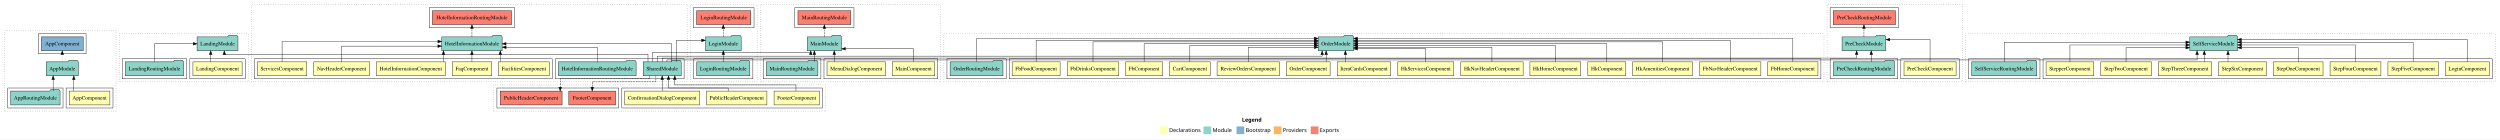
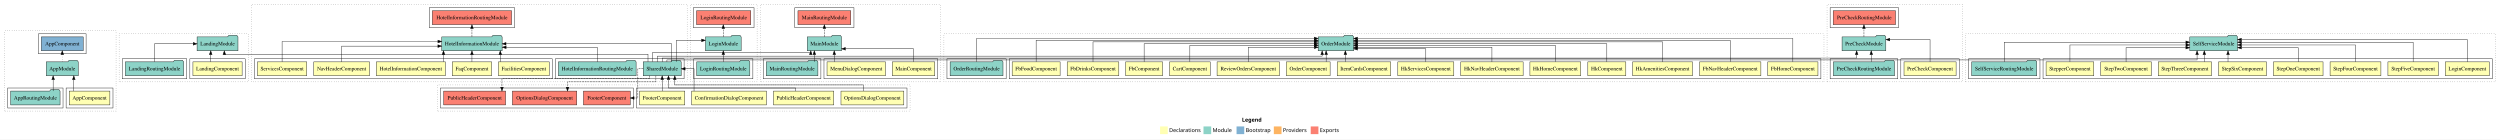
<svg xmlns="http://www.w3.org/2000/svg" width="6505pt" height="363pt" viewBox="0.00 0.00 6505.00 363.00">
  <g id="graph0" class="graph" transform="scale(1 1) rotate(0) translate(4 359)">
    <polygon fill="white" stroke="transparent" points="-4,4 -4,-359 6501,-359 6501,4 -4,4" />
    <text text-anchor="start" x="3227.51" y="-42.4" font-family="sans-serif" font-weight="bold" font-size="14.00">Legend</text>
    <polygon fill="#ffffb3" stroke="transparent" points="3014.5,-10 3014.5,-30 3034.5,-30 3034.5,-10 3014.5,-10" />
    <text text-anchor="start" x="3038.13" y="-15.4" font-family="sans-serif" font-size="14.00">  Declarations</text>
    <polygon fill="#8dd3c7" stroke="transparent" points="3127.5,-10 3127.5,-30 3147.5,-30 3147.5,-10 3127.5,-10" />
    <text text-anchor="start" x="3151.23" y="-15.4" font-family="sans-serif" font-size="14.00">  Module</text>
    <polygon fill="#80b1d3" stroke="transparent" points="3213.5,-10 3213.5,-30 3233.5,-30 3233.5,-10 3213.5,-10" />
    <text text-anchor="start" x="3237.28" y="-15.4" font-family="sans-serif" font-size="14.00">  Bootstrap</text>
    <polygon fill="#fdb462" stroke="transparent" points="3310.5,-10 3310.5,-30 3330.5,-30 3330.5,-10 3310.5,-10" />
    <text text-anchor="start" x="3334.17" y="-15.4" font-family="sans-serif" font-size="14.00">  Providers</text>
    <polygon fill="#fb8072" stroke="transparent" points="3406.5,-10 3406.5,-30 3426.5,-30 3426.5,-10 3406.5,-10" />
    <text text-anchor="start" x="3430.23" y="-15.4" font-family="sans-serif" font-size="14.00">  Exports</text>
    <g id="clust1" class="cluster">
      <polygon fill="none" stroke="black" stroke-dasharray="1,5" points="8,-70 8,-279 298,-279 298,-70 8,-70" />
    </g>
    <g id="clust2" class="cluster">
      <polygon fill="none" stroke="black" points="168,-78 168,-130 290,-130 290,-78 168,-78" />
    </g>
    <g id="clust4" class="cluster">
      <polygon fill="none" stroke="black" points="16,-78 16,-130 160,-130 160,-78 16,-78" />
    </g>
    <g id="clust6" class="cluster">
      <polygon fill="none" stroke="black" points="96,-219 96,-271 220,-271 220,-219 96,-219" />
    </g>
    <g id="clust14" class="cluster">
      <polygon fill="none" stroke="black" stroke-dasharray="1,5" points="650,-146 650,-347 1784,-347 1784,-146 650,-146" />
    </g>
    <g id="clust15" class="cluster">
      <polygon fill="none" stroke="black" points="658,-154 658,-206 1433,-206 1433,-154 658,-154" />
    </g>
    <g id="clust21" class="cluster">
      <polygon fill="none" stroke="black" points="1441,-154 1441,-206 1776,-206 1776,-154 1441,-154" />
    </g>
    <g id="clust22" class="cluster">
      <polygon fill="none" stroke="black" points="1113,-287 1113,-339 1335,-339 1335,-287 1113,-287" />
    </g>
    <g id="clust31" class="cluster">
      <polygon fill="none" stroke="black" stroke-dasharray="1,5" points="306,-146 306,-271 642,-271 642,-146 306,-146" />
    </g>
    <g id="clust32" class="cluster">
      <polygon fill="none" stroke="black" points="490,-154 490,-206 634,-206 634,-154 490,-154" />
    </g>
    <g id="clust34" class="cluster">
      <polygon fill="none" stroke="black" points="314,-154 314,-206 482,-206 482,-154 314,-154" />
    </g>
    <g id="clust44" class="cluster">
      <polygon fill="none" stroke="black" stroke-dasharray="1,5" points="1792,-146 1792,-347 1966,-347 1966,-146 1792,-146" />
    </g>
    <g id="clust46" class="cluster">
      <polygon fill="none" stroke="black" points="1801,-154 1801,-206 1955,-206 1955,-154 1801,-154" />
    </g>
    <g id="clust47" class="cluster">
      <polygon fill="none" stroke="black" points="1800,-287 1800,-339 1958,-339 1958,-287 1800,-287" />
    </g>
    <g id="clust56" class="cluster">
      <polygon fill="none" stroke="black" stroke-dasharray="1,5" points="1974,-146 1974,-347 2444,-347 2444,-146 1974,-146" />
    </g>
    <g id="clust57" class="cluster">
      <polygon fill="none" stroke="black" points="2140,-154 2140,-206 2436,-206 2436,-154 2140,-154" />
    </g>
    <g id="clust60" class="cluster">
      <polygon fill="none" stroke="black" points="1982,-154 1982,-206 2132,-206 2132,-154 1982,-154" />
    </g>
    <g id="clust61" class="cluster">
      <polygon fill="none" stroke="black" points="2064,-287 2064,-339 2218,-339 2218,-287 2064,-287" />
    </g>
    <g id="clust76" class="cluster">
      <polygon fill="none" stroke="black" stroke-dasharray="1,5" points="2452,-146 2452,-271 4742,-271 4742,-146 2452,-146" />
    </g>
    <g id="clust77" class="cluster">
      <polygon fill="none" stroke="black" points="2622,-154 2622,-206 4734,-206 4734,-154 2622,-154" />
    </g>
    <g id="clust92" class="cluster">
      <polygon fill="none" stroke="black" points="2460,-154 2460,-206 2614,-206 2614,-154 2460,-154" />
    </g>
    <g id="clust102" class="cluster">
      <polygon fill="none" stroke="black" stroke-dasharray="1,5" points="4750,-146 4750,-347 5102,-347 5102,-146 4750,-146" />
    </g>
    <g id="clust103" class="cluster">
      <polygon fill="none" stroke="black" points="4942,-154 4942,-206 5094,-206 5094,-154 4942,-154" />
    </g>
    <g id="clust105" class="cluster">
      <polygon fill="none" stroke="black" points="4758,-154 4758,-206 4934,-206 4934,-154 4758,-154" />
    </g>
    <g id="clust106" class="cluster">
      <polygon fill="none" stroke="black" points="4758,-287 4758,-339 4936,-339 4936,-287 4758,-287" />
    </g>
    <g id="clust115" class="cluster">
      <polygon fill="none" stroke="black" stroke-dasharray="1,5" points="5110,-146 5110,-271 6489,-271 6489,-146 5110,-146" />
    </g>
    <g id="clust116" class="cluster">
      <polygon fill="none" stroke="black" points="5312,-154 5312,-206 6481,-206 6481,-154 5312,-154" />
    </g>
    <g id="clust125" class="cluster">
      <polygon fill="none" stroke="black" points="5118,-154 5118,-206 5304,-206 5304,-154 5118,-154" />
    </g>
    <g id="clust135" class="cluster">
-       <polygon fill="none" stroke="black" stroke-dasharray="1,5" points="1281,-70 1281,-138 2144,-138 2144,-70 1281,-70" />
+       <polygon fill="none" stroke="black" stroke-dasharray="1,5" points="1134,-70 1134,-138 2364,-138 2364,-70 1134,-70" />
    </g>
    <g id="clust136" class="cluster">
-       <polygon fill="none" stroke="black" points="1614,-78 1614,-130 2136,-130 2136,-78 1614,-78" />
-     </g>
-     <g id="clust141" class="cluster">
-       <polygon fill="none" stroke="black" points="1289,-78 1289,-130 1606,-130 1606,-78 1289,-78" />
+       <polygon fill="none" stroke="black" points="1652,-78 1652,-130 2356,-130 2356,-78 1652,-78" />
+     </g>
+     <g id="clust142" class="cluster">
+       <polygon fill="none" stroke="black" points="1142,-78 1142,-130 1644,-130 1644,-78 1142,-78" />
    </g>
    <g id="node1" class="node">
      <polygon fill="#ffffb3" stroke="black" points="281.94,-122 176.06,-122 176.06,-86 281.94,-86 281.94,-122" />
      <text text-anchor="middle" x="229" y="-99.8" font-family="Times,serif" font-size="14.00">AppComponent</text>
    </g>
    <g id="node2" class="node">
      <polygon fill="#8dd3c7" stroke="black" points="199.66,-198 196.66,-202 175.66,-202 172.66,-198 116.34,-198 116.34,-162 199.66,-162 199.66,-198" />
      <text text-anchor="middle" x="158" y="-175.8" font-family="Times,serif" font-size="14.00">AppModule</text>
    </g>
    <g id="edge1" class="edge">
      <path fill="none" stroke="black" d="M188.05,-122.01C188.05,-122.01 188.05,-151.85 188.05,-151.85" />
      <polygon fill="black" stroke="black" points="184.55,-151.85 188.05,-161.85 191.55,-151.85 184.55,-151.85" />
    </g>
    <g id="node4" class="node">
      <polygon fill="#80b1d3" stroke="black" points="212.44,-263 103.56,-263 103.56,-227 212.44,-227 212.44,-263" />
      <text text-anchor="middle" x="158" y="-240.8" font-family="Times,serif" font-size="14.00">AppComponent </text>
    </g>
    <g id="edge3" class="edge">
      <path fill="none" stroke="black" stroke-dasharray="1,5" d="M158,-198.11C158,-198.11 158,-216.99 158,-216.99" />
      <polygon fill="black" stroke="black" points="154.5,-216.99 158,-226.99 161.5,-216.99 154.5,-216.99" />
    </g>
    <g id="node3" class="node">
      <polygon fill="#8dd3c7" stroke="black" points="152.27,-122 149.27,-126 128.27,-126 125.27,-122 23.73,-122 23.73,-86 152.27,-86 152.27,-122" />
      <text text-anchor="middle" x="88" y="-99.8" font-family="Times,serif" font-size="14.00">AppRoutingModule</text>
    </g>
    <g id="edge2" class="edge">
      <path fill="none" stroke="black" d="M134.28,-122.01C134.28,-122.01 134.28,-151.85 134.28,-151.85" />
      <polygon fill="black" stroke="black" points="130.78,-151.85 134.28,-161.85 137.78,-151.85 130.78,-151.85" />
    </g>
    <g id="node5" class="node">
      <polygon fill="#ffffb3" stroke="black" points="1425.16,-198 1292.84,-198 1292.84,-162 1425.16,-162 1425.16,-198" />
      <text text-anchor="middle" x="1359" y="-175.8" font-family="Times,serif" font-size="14.00">FacilitiesComponent</text>
    </g>
    <g id="node10" class="node">
      <polygon fill="#8dd3c7" stroke="black" points="1302.52,-263 1299.52,-267 1278.52,-267 1275.52,-263 1145.48,-263 1145.48,-227 1302.52,-227 1302.52,-263" />
      <text text-anchor="middle" x="1224" y="-240.8" font-family="Times,serif" font-size="14.00">HotelInformationModule</text>
    </g>
    <g id="edge4" class="edge">
      <path fill="none" stroke="black" d="M1297.72,-198.11C1297.72,-198.11 1297.72,-216.99 1297.72,-216.99" />
      <polygon fill="black" stroke="black" points="1294.22,-216.99 1297.72,-226.99 1301.22,-216.99 1294.22,-216.99" />
    </g>
    <g id="node6" class="node">
      <polygon fill="#ffffb3" stroke="black" points="1275.33,-198 1172.67,-198 1172.67,-162 1275.33,-162 1275.33,-198" />
      <text text-anchor="middle" x="1224" y="-175.8" font-family="Times,serif" font-size="14.00">FaqComponent</text>
    </g>
    <g id="edge5" class="edge">
      <path fill="none" stroke="black" d="M1224,-198.11C1224,-198.11 1224,-216.99 1224,-216.99" />
      <polygon fill="black" stroke="black" points="1220.5,-216.99 1224,-226.99 1227.5,-216.99 1220.5,-216.99" />
    </g>
    <g id="node7" class="node">
      <polygon fill="#ffffb3" stroke="black" points="1154.8,-198 975.2,-198 975.2,-162 1154.8,-162 1154.8,-198" />
      <text text-anchor="middle" x="1065" y="-175.8" font-family="Times,serif" font-size="14.00">HotelInformationComponent</text>
    </g>
    <g id="edge6" class="edge">
      <path fill="none" stroke="black" d="M1149.95,-198.11C1149.95,-198.11 1149.95,-216.99 1149.95,-216.99" />
      <polygon fill="black" stroke="black" points="1146.45,-216.99 1149.95,-226.99 1153.45,-216.99 1146.45,-216.99" />
    </g>
    <g id="node8" class="node">
      <polygon fill="#ffffb3" stroke="black" points="957.56,-198 812.44,-198 812.44,-162 957.56,-162 957.56,-198" />
      <text text-anchor="middle" x="885" y="-175.8" font-family="Times,serif" font-size="14.00">NavHeaderComponent</text>
    </g>
    <g id="edge7" class="edge">
      <path fill="none" stroke="black" d="M885,-198.02C885,-215.37 885,-239 885,-239 885,-239 1135.37,-239 1135.37,-239" />
      <polygon fill="black" stroke="black" points="1135.37,-242.5 1145.37,-239 1135.37,-235.5 1135.37,-242.5" />
    </g>
    <g id="node9" class="node">
      <polygon fill="#ffffb3" stroke="black" points="794.25,-198 665.75,-198 665.75,-162 794.25,-162 794.25,-198" />
      <text text-anchor="middle" x="730" y="-175.8" font-family="Times,serif" font-size="14.00">ServicesComponent</text>
    </g>
    <g id="edge8" class="edge">
      <path fill="none" stroke="black" d="M730,-198.28C730,-219.32 730,-251 730,-251 730,-251 1135.45,-251 1135.45,-251" />
      <polygon fill="black" stroke="black" points="1135.45,-254.5 1145.45,-251 1135.45,-247.5 1135.45,-254.5" />
    </g>
    <g id="node13" class="node">
      <polygon fill="#fb8072" stroke="black" points="1327.14,-331 1120.86,-331 1120.86,-295 1327.14,-295 1327.14,-331" />
      <text text-anchor="middle" x="1224" y="-308.8" font-family="Times,serif" font-size="14.00">HotelInformationRoutingModule </text>
    </g>
    <g id="edge11" class="edge">
      <path fill="none" stroke="black" stroke-dasharray="5,2" d="M1224,-263.22C1224,-263.22 1224,-284.73 1224,-284.73" />
      <polygon fill="black" stroke="black" points="1220.5,-284.73 1224,-294.73 1227.5,-284.73 1220.5,-284.73" />
    </g>
    <g id="node11" class="node">
      <polygon fill="#8dd3c7" stroke="black" points="1651.14,-198 1648.14,-202 1627.14,-202 1624.14,-198 1448.86,-198 1448.86,-162 1651.14,-162 1651.14,-198" />
      <text text-anchor="middle" x="1550" y="-175.8" font-family="Times,serif" font-size="14.00">HotelInformationRoutingModule</text>
    </g>
    <g id="edge9" class="edge">
      <path fill="none" stroke="black" d="M1550,-198.03C1550,-214.4 1550,-236 1550,-236 1550,-236 1312.92,-236 1312.92,-236" />
      <polygon fill="black" stroke="black" points="1312.92,-232.5 1302.92,-236 1312.92,-239.5 1312.92,-232.5" />
    </g>
    <g id="node12" class="node">
      <polygon fill="#8dd3c7" stroke="black" points="1768.42,-198 1765.42,-202 1744.42,-202 1741.42,-198 1669.58,-198 1669.58,-162 1768.42,-162 1768.42,-198" />
      <text text-anchor="middle" x="1719" y="-175.8" font-family="Times,serif" font-size="14.00">SharedModule</text>
    </g>
    <g id="edge10" class="edge">
      <path fill="none" stroke="black" d="M1743.61,-198.11C1743.61,-217.34 1743.61,-245 1743.61,-245 1743.61,-245 1312.63,-245 1312.63,-245" />
      <polygon fill="black" stroke="black" points="1312.63,-241.5 1302.63,-245 1312.63,-248.5 1312.63,-241.5" />
    </g>
    <g id="node15" class="node">
      <polygon fill="#8dd3c7" stroke="black" points="615.21,-263 612.21,-267 591.21,-267 588.21,-263 508.79,-263 508.79,-227 615.21,-227 615.21,-263" />
      <text text-anchor="middle" x="562" y="-240.8" font-family="Times,serif" font-size="14.00">LandingModule</text>
    </g>
    <g id="edge14" class="edge">
      <path fill="none" stroke="black" d="M1682.09,-198.11C1682.09,-207.9 1682.09,-218 1682.09,-218 1682.09,-218 579.7,-218 579.7,-218 579.7,-218 579.7,-218.88 579.7,-218.88" />
      <polygon fill="black" stroke="black" points="576.2,-216.84 579.7,-226.84 583.2,-216.84 576.2,-216.84" />
    </g>
    <g id="node18" class="node">
      <polygon fill="#8dd3c7" stroke="black" points="1924.49,-263 1921.49,-267 1900.49,-267 1897.49,-263 1831.51,-263 1831.51,-227 1924.49,-227 1924.49,-263" />
      <text text-anchor="middle" x="1878" y="-240.8" font-family="Times,serif" font-size="14.00">LoginModule</text>
    </g>
    <g id="edge16" class="edge">
      <path fill="none" stroke="black" d="M1755.91,-198.29C1755.91,-220.21 1755.91,-254 1755.91,-254 1755.91,-254 1821.49,-254 1821.49,-254" />
      <polygon fill="black" stroke="black" points="1821.49,-257.5 1831.49,-254 1821.49,-250.5 1821.49,-257.5" />
    </g>
    <g id="node22" class="node">
      <polygon fill="#8dd3c7" stroke="black" points="2185.6,-263 2182.6,-267 2161.6,-267 2158.6,-263 2096.4,-263 2096.4,-227 2185.6,-227 2185.6,-263" />
      <text text-anchor="middle" x="2141" y="-240.8" font-family="Times,serif" font-size="14.00">MainModule</text>
    </g>
    <g id="edge21" class="edge">
      <path fill="none" stroke="black" d="M1694.39,-198.49C1694.39,-210.14 1694.39,-223 1694.39,-223 1694.39,-223 2105.67,-223 2105.67,-223 2105.67,-223 2105.67,-223.38 2105.67,-223.38" />
      <polygon fill="black" stroke="black" points="2102.17,-216.83 2105.67,-226.83 2109.17,-216.83 2102.17,-216.83" />
    </g>
    <g id="node39" class="node">
      <polygon fill="#8dd3c7" stroke="black" points="3518.19,-263 3515.19,-267 3494.19,-267 3491.19,-263 3425.81,-263 3425.81,-227 3518.19,-227 3518.19,-263" />
      <text text-anchor="middle" x="3472" y="-240.8" font-family="Times,serif" font-size="14.00">OrderModule</text>
    </g>
    <g id="edge38" class="edge">
      <path fill="none" stroke="black" d="M1706.7,-198.04C1706.7,-205.75 1706.7,-213 1706.7,-213 1706.7,-213 3436.27,-213 3436.27,-213 3436.27,-213 3436.27,-216.76 3436.27,-216.76" />
      <polygon fill="black" stroke="black" points="3432.77,-216.76 3436.27,-226.76 3439.77,-216.76 3432.77,-216.76" />
    </g>
    <g id="node42" class="node">
      <polygon fill="#8dd3c7" stroke="black" points="4902.97,-263 4899.97,-267 4878.97,-267 4875.97,-263 4789.03,-263 4789.03,-227 4902.97,-227 4902.97,-263" />
      <text text-anchor="middle" x="4846" y="-240.8" font-family="Times,serif" font-size="14.00">PreCheckModule</text>
    </g>
    <g id="edge41" class="edge">
      <path fill="none" stroke="black" d="M1719,-198.21C1719,-203.55 1719,-208 1719,-208 1719,-208 4827,-208 4827,-208 4827,-208 4827,-216.93 4827,-216.93" />
      <polygon fill="black" stroke="black" points="4823.5,-216.93 4827,-226.93 4830.5,-216.93 4823.5,-216.93" />
    </g>
    <g id="node53" class="node">
      <polygon fill="#8dd3c7" stroke="black" points="5818.08,-263 5815.08,-267 5794.08,-267 5791.08,-263 5693.92,-263 5693.92,-227 5818.08,-227 5818.08,-263" />
      <text text-anchor="middle" x="5756" y="-240.8" font-family="Times,serif" font-size="14.00">SelfServiceModule</text>
    </g>
    <g id="edge52" class="edge">
      <path fill="none" stroke="black" d="M1731.3,-198.12C1731.3,-200.97 1731.3,-203 1731.3,-203 1731.3,-203 5712.79,-203 5712.79,-203 5712.79,-203 5712.79,-216.94 5712.79,-216.94" />
      <polygon fill="black" stroke="black" points="5709.29,-216.94 5712.79,-226.94 5716.29,-216.94 5709.29,-216.94" />
    </g>
-     <g id="node58" class="node">
-       <polygon fill="#fb8072" stroke="black" points="1597.88,-122 1476.12,-122 1476.12,-86 1597.88,-86 1597.88,-122" />
-       <text text-anchor="middle" x="1537" y="-99.8" font-family="Times,serif" font-size="14.00">FooterComponent </text>
-     </g>
-     <g id="edge56" class="edge">
-       <path fill="none" stroke="black" stroke-dasharray="5,2" d="M1702.6,-161.81C1702.6,-153.72 1702.6,-146 1702.6,-146 1702.6,-146 1537,-146 1537,-146 1537,-146 1537,-132.06 1537,-132.06" />
-       <polygon fill="black" stroke="black" points="1540.5,-132.06 1537,-122.06 1533.5,-132.06 1540.5,-132.06" />
-     </g>
    <g id="node59" class="node">
-       <polygon fill="#fb8072" stroke="black" points="1458.52,-122 1297.48,-122 1297.48,-86 1458.52,-86 1458.52,-122" />
-       <text text-anchor="middle" x="1378" y="-99.8" font-family="Times,serif" font-size="14.00">PublicHeaderComponent </text>
+       <polygon fill="#fb8072" stroke="black" points="1635.88,-122 1514.12,-122 1514.12,-86 1635.88,-86 1635.88,-122" />
+       <text text-anchor="middle" x="1575" y="-99.8" font-family="Times,serif" font-size="14.00">FooterComponent </text>
    </g>
    <g id="edge57" class="edge">
-       <path fill="none" stroke="black" stroke-dasharray="5,2" d="M1686.19,-161.94C1686.19,-157.51 1686.19,-154 1686.19,-154 1686.19,-154 1453.6,-154 1453.6,-154 1453.6,-154 1453.6,-132.05 1453.6,-132.05" />
-       <polygon fill="black" stroke="black" points="1457.1,-132.05 1453.6,-122.05 1450.1,-132.05 1457.1,-132.05" />
+       <path fill="none" stroke="black" stroke-dasharray="5,2" d="M1669.74,-180C1661.57,-180 1655.69,-180 1655.69,-180 1655.69,-180 1655.69,-104 1655.69,-104 1655.69,-104 1645.74,-104 1645.74,-104" />
+       <polygon fill="black" stroke="black" points="1645.74,-100.5 1635.74,-104 1645.74,-107.5 1645.74,-100.5" />
+     </g>
+     <g id="node60" class="node">
+       <polygon fill="#fb8072" stroke="black" points="1496.77,-122 1329.23,-122 1329.23,-86 1496.77,-86 1496.77,-122" />
+       <text text-anchor="middle" x="1413" y="-99.8" font-family="Times,serif" font-size="14.00">OptionsDialogComponent </text>
+     </g>
+     <g id="edge58" class="edge">
+       <path fill="none" stroke="black" stroke-dasharray="5,2" d="M1702.6,-161.81C1702.6,-153.72 1702.6,-146 1702.6,-146 1702.6,-146 1472.66,-146 1472.66,-146 1472.66,-146 1472.66,-132.06 1472.66,-132.06" />
+       <polygon fill="black" stroke="black" points="1476.16,-132.06 1472.66,-122.06 1469.16,-132.06 1476.16,-132.06" />
+     </g>
+     <g id="node61" class="node">
+       <polygon fill="#fb8072" stroke="black" points="1311.52,-122 1150.48,-122 1150.48,-86 1311.52,-86 1311.52,-122" />
+       <text text-anchor="middle" x="1231" y="-99.8" font-family="Times,serif" font-size="14.00">PublicHeaderComponent </text>
+     </g>
+     <g id="edge59" class="edge">
+       <path fill="none" stroke="black" stroke-dasharray="5,2" d="M1686.19,-161.94C1686.19,-157.51 1686.19,-154 1686.19,-154 1686.19,-154 1302.09,-154 1302.09,-154 1302.09,-154 1302.09,-132.05 1302.09,-132.05" />
+       <polygon fill="black" stroke="black" points="1305.59,-132.05 1302.09,-122.05 1298.59,-132.05 1305.59,-132.05" />
    </g>
    <g id="node14" class="node">
      <polygon fill="#ffffb3" stroke="black" points="625.99,-198 498.01,-198 498.01,-162 625.99,-162 625.99,-198" />
      <text text-anchor="middle" x="562" y="-175.8" font-family="Times,serif" font-size="14.00">LandingComponent</text>
    </g>
    <g id="edge12" class="edge">
      <path fill="none" stroke="black" d="M544.3,-198.11C544.3,-198.11 544.3,-216.99 544.3,-216.99" />
      <polygon fill="black" stroke="black" points="540.8,-216.99 544.3,-226.99 547.8,-216.99 540.8,-216.99" />
    </g>
    <g id="node16" class="node">
      <polygon fill="#8dd3c7" stroke="black" points="473.83,-198 470.83,-202 449.83,-202 446.83,-198 322.17,-198 322.17,-162 473.83,-162 473.83,-198" />
      <text text-anchor="middle" x="398" y="-175.8" font-family="Times,serif" font-size="14.00">LandingRoutingModule</text>
    </g>
    <g id="edge13" class="edge">
      <path fill="none" stroke="black" d="M398,-198.11C398,-217.34 398,-245 398,-245 398,-245 498.75,-245 498.75,-245" />
      <polygon fill="black" stroke="black" points="498.75,-248.5 508.75,-245 498.75,-241.5 498.75,-248.5" />
    </g>
    <g id="node17" class="node">
      <polygon fill="#8dd3c7" stroke="black" points="1947.11,-198 1944.11,-202 1923.11,-202 1920.11,-198 1808.89,-198 1808.89,-162 1947.11,-162 1947.11,-198" />
      <text text-anchor="middle" x="1878" y="-175.8" font-family="Times,serif" font-size="14.00">LoginRoutingModule</text>
    </g>
    <g id="edge15" class="edge">
      <path fill="none" stroke="black" d="M1878,-198.11C1878,-198.11 1878,-216.99 1878,-216.99" />
      <polygon fill="black" stroke="black" points="1874.5,-216.99 1878,-226.99 1881.5,-216.99 1874.5,-216.99" />
    </g>
    <g id="node19" class="node">
      <polygon fill="#fb8072" stroke="black" points="1949.61,-331 1808.39,-331 1808.39,-295 1949.61,-295 1949.61,-331" />
      <text text-anchor="middle" x="1879" y="-308.8" font-family="Times,serif" font-size="14.00">LoginRoutingModule </text>
    </g>
    <g id="edge17" class="edge">
      <path fill="none" stroke="black" stroke-dasharray="5,2" d="M1878,-263.22C1878,-263.22 1878,-284.73 1878,-284.73" />
      <polygon fill="black" stroke="black" points="1874.5,-284.73 1878,-294.73 1881.5,-284.73 1874.5,-284.73" />
    </g>
    <g id="node20" class="node">
      <polygon fill="#ffffb3" stroke="black" points="2428.38,-198 2317.62,-198 2317.62,-162 2428.38,-162 2428.38,-198" />
      <text text-anchor="middle" x="2373" y="-175.8" font-family="Times,serif" font-size="14.00">MainComponent</text>
    </g>
    <g id="edge18" class="edge">
      <path fill="none" stroke="black" d="M2373,-198.19C2373,-213.18 2373,-232 2373,-232 2373,-232 2195.73,-232 2195.73,-232" />
      <polygon fill="black" stroke="black" points="2195.73,-228.5 2185.73,-232 2195.73,-235.5 2195.73,-228.5" />
    </g>
    <g id="node21" class="node">
      <polygon fill="#ffffb3" stroke="black" points="2300.09,-198 2147.91,-198 2147.91,-162 2300.09,-162 2300.09,-198" />
      <text text-anchor="middle" x="2224" y="-175.8" font-family="Times,serif" font-size="14.00">MenuDialogComponent</text>
    </g>
    <g id="edge19" class="edge">
      <path fill="none" stroke="black" d="M2166.75,-198.11C2166.75,-198.11 2166.75,-216.99 2166.75,-216.99" />
      <polygon fill="black" stroke="black" points="2163.25,-216.99 2166.75,-226.99 2170.25,-216.99 2163.25,-216.99" />
    </g>
    <g id="node24" class="node">
      <polygon fill="#fb8072" stroke="black" points="2209.72,-331 2072.28,-331 2072.28,-295 2209.72,-295 2209.72,-331" />
      <text text-anchor="middle" x="2141" y="-308.8" font-family="Times,serif" font-size="14.00">MainRoutingModule </text>
    </g>
    <g id="edge22" class="edge">
      <path fill="none" stroke="black" stroke-dasharray="5,2" d="M2141,-263.22C2141,-263.22 2141,-284.73 2141,-284.73" />
      <polygon fill="black" stroke="black" points="2137.5,-284.73 2141,-294.73 2144.5,-284.73 2137.5,-284.73" />
    </g>
    <g id="node23" class="node">
      <polygon fill="#8dd3c7" stroke="black" points="2124.22,-198 2121.22,-202 2100.22,-202 2097.22,-198 1989.78,-198 1989.78,-162 2124.22,-162 2124.22,-198" />
      <text text-anchor="middle" x="2057" y="-175.8" font-family="Times,serif" font-size="14.00">MainRoutingModule</text>
    </g>
    <g id="edge20" class="edge">
      <path fill="none" stroke="black" d="M2114.89,-198.11C2114.89,-198.11 2114.89,-216.99 2114.89,-216.99" />
      <polygon fill="black" stroke="black" points="2111.39,-216.99 2114.89,-226.99 2118.39,-216.99 2111.39,-216.99" />
    </g>
    <g id="node25" class="node">
      <polygon fill="#ffffb3" stroke="black" points="3144.94,-198 3039.06,-198 3039.06,-162 3144.94,-162 3144.94,-198" />
      <text text-anchor="middle" x="3092" y="-175.8" font-family="Times,serif" font-size="14.00">CartComponent</text>
    </g>
    <g id="edge23" class="edge">
      <path fill="none" stroke="black" d="M3092,-198.3C3092,-216.27 3092,-241 3092,-241 3092,-241 3415.78,-241 3415.78,-241" />
      <polygon fill="black" stroke="black" points="3415.78,-244.5 3425.78,-241 3415.78,-237.5 3415.78,-244.5" />
    </g>
    <g id="node26" class="node">
      <polygon fill="#ffffb3" stroke="black" points="3021.12,-198 2924.88,-198 2924.88,-162 3021.12,-162 3021.12,-198" />
      <text text-anchor="middle" x="2973" y="-175.8" font-family="Times,serif" font-size="14.00">FbComponent</text>
    </g>
    <g id="edge24" class="edge">
      <path fill="none" stroke="black" d="M2973,-198.11C2973,-217.34 2973,-245 2973,-245 2973,-245 3415.5,-245 3415.5,-245" />
      <polygon fill="black" stroke="black" points="3415.5,-248.5 3425.5,-245 3415.5,-241.5 3415.5,-248.5" />
    </g>
    <g id="node27" class="node">
      <polygon fill="#ffffb3" stroke="black" points="2907.22,-198 2772.78,-198 2772.78,-162 2907.22,-162 2907.22,-198" />
      <text text-anchor="middle" x="2840" y="-175.8" font-family="Times,serif" font-size="14.00">FbDrinksComponent</text>
    </g>
    <g id="edge25" class="edge">
      <path fill="none" stroke="black" d="M2840,-198.03C2840,-218.77 2840,-250 2840,-250 2840,-250 3415.78,-250 3415.78,-250" />
      <polygon fill="black" stroke="black" points="3415.78,-253.5 3425.78,-250 3415.78,-246.5 3415.78,-253.5" />
    </g>
    <g id="node28" class="node">
      <polygon fill="#ffffb3" stroke="black" points="2754.4,-198 2629.6,-198 2629.6,-162 2754.4,-162 2754.4,-198" />
      <text text-anchor="middle" x="2692" y="-175.8" font-family="Times,serif" font-size="14.00">FbFoodComponent</text>
    </g>
    <g id="edge26" class="edge">
      <path fill="none" stroke="black" d="M2692,-198.29C2692,-220.21 2692,-254 2692,-254 2692,-254 3415.83,-254 3415.83,-254" />
      <polygon fill="black" stroke="black" points="3415.83,-257.5 3425.83,-254 3415.83,-250.5 3415.83,-257.5" />
    </g>
    <g id="node29" class="node">
      <polygon fill="#ffffb3" stroke="black" points="4726.33,-198 4595.67,-198 4595.67,-162 4726.33,-162 4726.33,-198" />
      <text text-anchor="middle" x="4661" y="-175.8" font-family="Times,serif" font-size="14.00">FbHomeComponent</text>
    </g>
    <g id="edge27" class="edge">
      <path fill="none" stroke="black" d="M4661,-198.32C4661,-221.66 4661,-259 4661,-259 4661,-259 3528.25,-259 3528.25,-259" />
      <polygon fill="black" stroke="black" points="3528.25,-255.5 3518.25,-259 3528.25,-262.5 3528.25,-255.5" />
    </g>
    <g id="node30" class="node">
      <polygon fill="#ffffb3" stroke="black" points="4577.85,-198 4418.15,-198 4418.15,-162 4577.85,-162 4577.85,-198" />
      <text text-anchor="middle" x="4498" y="-175.8" font-family="Times,serif" font-size="14.00">FbNavHeaderComponent</text>
    </g>
    <g id="edge28" class="edge">
      <path fill="none" stroke="black" d="M4498,-198.29C4498,-220.21 4498,-254 4498,-254 4498,-254 3528.41,-254 3528.41,-254" />
      <polygon fill="black" stroke="black" points="3528.41,-250.5 3518.41,-254 3528.41,-257.5 3528.41,-250.5" />
    </g>
    <g id="node31" class="node">
      <polygon fill="#ffffb3" stroke="black" points="4399.98,-198 4244.02,-198 4244.02,-162 4399.98,-162 4399.98,-198" />
      <text text-anchor="middle" x="4322" y="-175.8" font-family="Times,serif" font-size="14.00">HkAmenitiesComponent</text>
    </g>
    <g id="edge29" class="edge">
      <path fill="none" stroke="black" d="M4322,-198.03C4322,-218.77 4322,-250 4322,-250 4322,-250 3528.3,-250 3528.3,-250" />
      <polygon fill="black" stroke="black" points="3528.3,-246.5 3518.3,-250 3528.3,-253.5 3528.3,-246.5" />
    </g>
    <g id="node32" class="node">
      <polygon fill="#ffffb3" stroke="black" points="4226.44,-198 4127.56,-198 4127.56,-162 4226.44,-162 4226.44,-198" />
      <text text-anchor="middle" x="4177" y="-175.8" font-family="Times,serif" font-size="14.00">HkComponent</text>
    </g>
    <g id="edge30" class="edge">
      <path fill="none" stroke="black" d="M4177,-198.11C4177,-217.34 4177,-245 4177,-245 4177,-245 3528.26,-245 3528.26,-245" />
      <polygon fill="black" stroke="black" points="3528.26,-241.5 3518.26,-245 3528.26,-248.5 3528.26,-241.5" />
    </g>
    <g id="node33" class="node">
      <polygon fill="#ffffb3" stroke="black" points="4109.15,-198 3976.85,-198 3976.85,-162 4109.15,-162 4109.15,-198" />
      <text text-anchor="middle" x="4043" y="-175.8" font-family="Times,serif" font-size="14.00">HkHomeComponent</text>
    </g>
    <g id="edge31" class="edge">
      <path fill="none" stroke="black" d="M4043,-198.3C4043,-216.27 4043,-241 4043,-241 4043,-241 3528.24,-241 3528.24,-241" />
      <polygon fill="black" stroke="black" points="3528.24,-237.5 3518.24,-241 3528.24,-244.5 3528.24,-237.5" />
    </g>
    <g id="node34" class="node">
      <polygon fill="#ffffb3" stroke="black" points="3959.17,-198 3796.83,-198 3796.83,-162 3959.17,-162 3959.17,-198" />
      <text text-anchor="middle" x="3878" y="-175.8" font-family="Times,serif" font-size="14.00">HkNavHeaderComponent</text>
    </g>
    <g id="edge32" class="edge">
      <path fill="none" stroke="black" d="M3878,-198.03C3878,-214.4 3878,-236 3878,-236 3878,-236 3528.18,-236 3528.18,-236" />
      <polygon fill="black" stroke="black" points="3528.18,-232.5 3518.18,-236 3528.18,-239.5 3528.18,-232.5" />
    </g>
    <g id="node35" class="node">
      <polygon fill="#ffffb3" stroke="black" points="3778.86,-198 3633.14,-198 3633.14,-162 3778.86,-162 3778.86,-198" />
      <text text-anchor="middle" x="3706" y="-175.8" font-family="Times,serif" font-size="14.00">HkServicesComponent</text>
    </g>
    <g id="edge33" class="edge">
      <path fill="none" stroke="black" d="M3706,-198.19C3706,-213.18 3706,-232 3706,-232 3706,-232 3528.23,-232 3528.23,-232" />
      <polygon fill="black" stroke="black" points="3528.23,-228.5 3518.23,-232 3528.23,-235.5 3528.23,-228.5" />
    </g>
    <g id="node36" class="node">
      <polygon fill="#ffffb3" stroke="black" points="3614.65,-198 3475.35,-198 3475.35,-162 3614.65,-162 3614.65,-198" />
      <text text-anchor="middle" x="3545" y="-175.8" font-family="Times,serif" font-size="14.00">ItemCardsComponent</text>
    </g>
    <g id="edge34" class="edge">
      <path fill="none" stroke="black" d="M3496.64,-198.11C3496.64,-198.11 3496.64,-216.99 3496.64,-216.99" />
      <polygon fill="black" stroke="black" points="3493.14,-216.99 3496.64,-226.99 3500.14,-216.99 3493.14,-216.99" />
    </g>
    <g id="node37" class="node">
      <polygon fill="#ffffb3" stroke="black" points="3456.97,-198 3343.03,-198 3343.03,-162 3456.97,-162 3456.97,-198" />
      <text text-anchor="middle" x="3400" y="-175.8" font-family="Times,serif" font-size="14.00">OrderComponent</text>
    </g>
    <g id="edge35" class="edge">
      <path fill="none" stroke="black" d="M3446.63,-198.11C3446.63,-198.11 3446.63,-216.99 3446.63,-216.99" />
      <polygon fill="black" stroke="black" points="3443.13,-216.99 3446.63,-226.99 3450.13,-216.99 3443.13,-216.99" />
    </g>
    <g id="node38" class="node">
      <polygon fill="#ffffb3" stroke="black" points="3325.18,-198 3162.82,-198 3162.82,-162 3325.18,-162 3325.18,-198" />
      <text text-anchor="middle" x="3244" y="-175.8" font-family="Times,serif" font-size="14.00">ReviewOrdersComponent</text>
    </g>
    <g id="edge36" class="edge">
      <path fill="none" stroke="black" d="M3244,-198.03C3244,-214.4 3244,-236 3244,-236 3244,-236 3415.86,-236 3415.86,-236" />
      <polygon fill="black" stroke="black" points="3415.86,-239.5 3425.86,-236 3415.86,-232.5 3415.86,-239.5" />
    </g>
    <g id="node40" class="node">
      <polygon fill="#8dd3c7" stroke="black" points="2605.81,-198 2602.81,-202 2581.81,-202 2578.81,-198 2468.19,-198 2468.19,-162 2605.81,-162 2605.81,-198" />
      <text text-anchor="middle" x="2537" y="-175.8" font-family="Times,serif" font-size="14.00">OrderRoutingModule</text>
    </g>
    <g id="edge37" class="edge">
      <path fill="none" stroke="black" d="M2537,-198.32C2537,-221.66 2537,-259 2537,-259 2537,-259 3415.63,-259 3415.63,-259" />
      <polygon fill="black" stroke="black" points="3415.63,-262.5 3425.63,-259 3415.63,-255.5 3415.63,-262.5" />
    </g>
    <g id="node41" class="node">
      <polygon fill="#ffffb3" stroke="black" points="5085.76,-198 4950.24,-198 4950.24,-162 5085.76,-162 5085.76,-198" />
      <text text-anchor="middle" x="5018" y="-175.8" font-family="Times,serif" font-size="14.00">PreCheckComponent</text>
    </g>
    <g id="edge39" class="edge">
      <path fill="none" stroke="black" d="M5018,-198.01C5018,-220.49 5018,-256 5018,-256 5018,-256 4913.27,-256 4913.27,-256" />
      <polygon fill="black" stroke="black" points="4913.27,-252.5 4903.27,-256 4913.27,-259.5 4913.27,-252.5" />
    </g>
    <g id="node44" class="node">
      <polygon fill="#fb8072" stroke="black" points="4928.09,-331 4765.91,-331 4765.91,-295 4928.09,-295 4928.09,-331" />
      <text text-anchor="middle" x="4847" y="-308.8" font-family="Times,serif" font-size="14.00">PreCheckRoutingModule </text>
    </g>
    <g id="edge42" class="edge">
      <path fill="none" stroke="black" stroke-dasharray="5,2" d="M4846,-263.22C4846,-263.22 4846,-284.73 4846,-284.73" />
      <polygon fill="black" stroke="black" points="4842.5,-284.73 4846,-294.73 4849.5,-284.73 4842.5,-284.73" />
    </g>
    <g id="node43" class="node">
      <polygon fill="#8dd3c7" stroke="black" points="4925.59,-198 4922.59,-202 4901.59,-202 4898.59,-198 4766.41,-198 4766.41,-162 4925.59,-162 4925.59,-198" />
      <text text-anchor="middle" x="4846" y="-175.8" font-family="Times,serif" font-size="14.00">PreCheckRoutingModule</text>
    </g>
    <g id="edge40" class="edge">
      <path fill="none" stroke="black" d="M4865,-198.11C4865,-198.11 4865,-216.99 4865,-216.99" />
      <polygon fill="black" stroke="black" points="4861.5,-216.99 4865,-226.99 4868.5,-216.99 4861.5,-216.99" />
    </g>
    <g id="node45" class="node">
      <polygon fill="#ffffb3" stroke="black" points="6473.28,-198 6358.72,-198 6358.72,-162 6473.28,-162 6473.28,-198" />
      <text text-anchor="middle" x="6416" y="-175.8" font-family="Times,serif" font-size="14.00">LoginComponent</text>
    </g>
    <g id="edge43" class="edge">
      <path fill="none" stroke="black" d="M6416,-198.01C6416,-220.49 6416,-256 6416,-256 6416,-256 5828.09,-256 5828.09,-256" />
      <polygon fill="black" stroke="black" points="5828.09,-252.5 5818.09,-256 5828.09,-259.5 5828.09,-252.5" />
    </g>
    <g id="node46" class="node">
      <polygon fill="#ffffb3" stroke="black" points="6340.61,-198 6209.39,-198 6209.39,-162 6340.61,-162 6340.61,-198" />
      <text text-anchor="middle" x="6275" y="-175.8" font-family="Times,serif" font-size="14.00">StepFiveComponent</text>
    </g>
    <g id="edge44" class="edge">
      <path fill="none" stroke="black" d="M6275,-198.13C6275,-218.57 6275,-249 6275,-249 6275,-249 5828.09,-249 5828.09,-249" />
      <polygon fill="black" stroke="black" points="5828.09,-245.5 5818.09,-249 5828.09,-252.5 5828.09,-245.5" />
    </g>
    <g id="node47" class="node">
      <polygon fill="#ffffb3" stroke="black" points="6191.16,-198 6058.84,-198 6058.84,-162 6191.16,-162 6191.16,-198" />
      <text text-anchor="middle" x="6125" y="-175.8" font-family="Times,serif" font-size="14.00">StepFourComponent</text>
    </g>
    <g id="edge45" class="edge">
      <path fill="none" stroke="black" d="M6125,-198.27C6125,-216.56 6125,-242 6125,-242 6125,-242 5828.18,-242 5828.18,-242" />
      <polygon fill="black" stroke="black" points="5828.18,-238.5 5818.18,-242 5828.18,-245.5 5828.18,-238.5" />
    </g>
    <g id="node48" class="node">
      <polygon fill="#ffffb3" stroke="black" points="6040.54,-198 5911.46,-198 5911.46,-162 6040.54,-162 6040.54,-198" />
      <text text-anchor="middle" x="5976" y="-175.8" font-family="Times,serif" font-size="14.00">StepOneComponent</text>
    </g>
    <g id="edge46" class="edge">
      <path fill="none" stroke="black" d="M5976,-198.01C5976,-214.05 5976,-235 5976,-235 5976,-235 5828.16,-235 5828.16,-235" />
      <polygon fill="black" stroke="black" points="5828.16,-231.5 5818.16,-235 5828.16,-238.5 5828.16,-231.5" />
    </g>
    <g id="node49" class="node">
      <polygon fill="#ffffb3" stroke="black" points="5893.39,-198 5768.61,-198 5768.61,-162 5893.39,-162 5893.39,-198" />
      <text text-anchor="middle" x="5831" y="-175.8" font-family="Times,serif" font-size="14.00">StepSixComponent</text>
    </g>
    <g id="edge47" class="edge">
      <path fill="none" stroke="black" d="M5793.3,-198.11C5793.3,-198.11 5793.3,-216.99 5793.3,-216.99" />
      <polygon fill="black" stroke="black" points="5789.8,-216.99 5793.3,-226.99 5796.8,-216.99 5789.8,-216.99" />
    </g>
    <g id="node50" class="node">
      <polygon fill="#ffffb3" stroke="black" points="5750.36,-198 5611.64,-198 5611.64,-162 5750.36,-162 5750.36,-198" />
      <text text-anchor="middle" x="5681" y="-175.8" font-family="Times,serif" font-size="14.00">StepThreeComponent</text>
    </g>
    <g id="edge48" class="edge">
      <path fill="none" stroke="black" d="M5731.61,-198.11C5731.61,-198.11 5731.61,-216.99 5731.61,-216.99" />
      <polygon fill="black" stroke="black" points="5728.11,-216.99 5731.61,-226.99 5735.11,-216.99 5728.11,-216.99" />
    </g>
    <g id="node51" class="node">
      <polygon fill="#ffffb3" stroke="black" points="5593.88,-198 5462.12,-198 5462.12,-162 5593.88,-162 5593.88,-198" />
      <text text-anchor="middle" x="5528" y="-175.8" font-family="Times,serif" font-size="14.00">StepTwoComponent</text>
    </g>
    <g id="edge49" class="edge">
      <path fill="none" stroke="black" d="M5528,-198.01C5528,-214.05 5528,-235 5528,-235 5528,-235 5683.7,-235 5683.7,-235" />
      <polygon fill="black" stroke="black" points="5683.7,-238.5 5693.7,-235 5683.7,-231.5 5683.7,-238.5" />
    </g>
    <g id="node52" class="node">
      <polygon fill="#ffffb3" stroke="black" points="5444.1,-198 5319.9,-198 5319.9,-162 5444.1,-162 5444.1,-198" />
      <text text-anchor="middle" x="5382" y="-175.8" font-family="Times,serif" font-size="14.00">StepperComponent</text>
    </g>
    <g id="edge50" class="edge">
      <path fill="none" stroke="black" d="M5382,-198.27C5382,-216.56 5382,-242 5382,-242 5382,-242 5683.82,-242 5683.82,-242" />
      <polygon fill="black" stroke="black" points="5683.82,-245.5 5693.82,-242 5683.82,-238.5 5683.82,-245.5" />
    </g>
    <g id="node54" class="node">
      <polygon fill="#8dd3c7" stroke="black" points="5295.69,-198 5292.69,-202 5271.69,-202 5268.69,-198 5126.31,-198 5126.31,-162 5295.69,-162 5295.69,-198" />
      <text text-anchor="middle" x="5211" y="-175.8" font-family="Times,serif" font-size="14.00">SelfServiceRoutingModule</text>
    </g>
    <g id="edge51" class="edge">
      <path fill="none" stroke="black" d="M5211,-198.13C5211,-218.57 5211,-249 5211,-249 5211,-249 5683.75,-249 5683.75,-249" />
      <polygon fill="black" stroke="black" points="5683.75,-252.5 5693.75,-249 5683.75,-245.5 5683.75,-252.5" />
    </g>
    <g id="node55" class="node">
-       <polygon fill="#ffffb3" stroke="black" points="1816.37,-122 1621.63,-122 1621.63,-86 1816.37,-86 1816.37,-122" />
-       <text text-anchor="middle" x="1719" y="-99.8" font-family="Times,serif" font-size="14.00">ConfirmationDialogComponent</text>
+       <polygon fill="#ffffb3" stroke="black" points="1990.37,-122 1795.63,-122 1795.63,-86 1990.37,-86 1990.37,-122" />
+       <text text-anchor="middle" x="1893" y="-99.8" font-family="Times,serif" font-size="14.00">ConfirmationDialogComponent</text>
    </g>
    <g id="edge53" class="edge">
+       <path fill="none" stroke="black" d="M1801.88,-122.01C1801.88,-144.49 1801.88,-180 1801.88,-180 1801.88,-180 1778.65,-180 1778.65,-180" />
+       <polygon fill="black" stroke="black" points="1778.65,-176.5 1768.65,-180 1778.65,-183.5 1778.65,-176.5" />
+     </g>
+     <g id="node56" class="node">
+       <polygon fill="#ffffb3" stroke="black" points="1777.88,-122 1660.12,-122 1660.12,-86 1777.88,-86 1777.88,-122" />
+       <text text-anchor="middle" x="1719" y="-99.8" font-family="Times,serif" font-size="14.00">FooterComponent</text>
+     </g>
+     <g id="edge54" class="edge">
      <path fill="none" stroke="black" d="M1719,-122.01C1719,-122.01 1719,-151.85 1719,-151.85" />
      <polygon fill="black" stroke="black" points="1715.5,-151.85 1719,-161.85 1722.5,-151.85 1715.5,-151.85" />
    </g>
-     <g id="node56" class="node">
-       <polygon fill="#ffffb3" stroke="black" points="2127.88,-122 2010.12,-122 2010.12,-86 2127.88,-86 2127.88,-122" />
-       <text text-anchor="middle" x="2069" y="-99.8" font-family="Times,serif" font-size="14.00">FooterComponent</text>
-     </g>
-     <g id="edge54" class="edge">
-       <path fill="none" stroke="black" d="M2067.08,-122.19C2067.08,-130.28 2067.08,-138 2067.08,-138 2067.08,-138 1751.81,-138 1751.81,-138 1751.81,-138 1751.81,-151.94 1751.81,-151.94" />
+     <g id="node57" class="node">
+       <polygon fill="#ffffb3" stroke="black" points="2347.77,-122 2184.23,-122 2184.23,-86 2347.77,-86 2347.77,-122" />
+       <text text-anchor="middle" x="2266" y="-99.8" font-family="Times,serif" font-size="14.00">OptionsDialogComponent</text>
+     </g>
+     <g id="edge55" class="edge">
+       <path fill="none" stroke="black" d="M2242.08,-122.19C2242.08,-130.28 2242.08,-138 2242.08,-138 2242.08,-138 1751.81,-138 1751.81,-138 1751.81,-138 1751.81,-151.94 1751.81,-151.94" />
      <polygon fill="black" stroke="black" points="1748.31,-151.94 1751.81,-161.94 1755.31,-151.94 1748.31,-151.94" />
    </g>
-     <g id="node57" class="node">
-       <polygon fill="#ffffb3" stroke="black" points="1991.52,-122 1834.48,-122 1834.48,-86 1991.52,-86 1991.52,-122" />
-       <text text-anchor="middle" x="1913" y="-99.8" font-family="Times,serif" font-size="14.00">PublicHeaderComponent</text>
-     </g>
-     <g id="edge55" class="edge">
-       <path fill="none" stroke="black" d="M1890.65,-122.06C1890.65,-126.49 1890.65,-130 1890.65,-130 1890.65,-130 1735.4,-130 1735.4,-130 1735.4,-130 1735.4,-151.95 1735.4,-151.95" />
+     <g id="node58" class="node">
+       <polygon fill="#ffffb3" stroke="black" points="2165.52,-122 2008.48,-122 2008.48,-86 2165.52,-86 2165.52,-122" />
+       <text text-anchor="middle" x="2087" y="-99.8" font-family="Times,serif" font-size="14.00">PublicHeaderComponent</text>
+     </g>
+     <g id="edge56" class="edge">
+       <path fill="none" stroke="black" d="M2066.17,-122.06C2066.17,-126.49 2066.17,-130 2066.17,-130 2066.17,-130 1735.4,-130 1735.4,-130 1735.4,-130 1735.4,-151.95 1735.4,-151.95" />
      <polygon fill="black" stroke="black" points="1731.9,-151.95 1735.4,-161.95 1738.9,-151.95 1731.9,-151.95" />
    </g>
  </g>
</svg>
